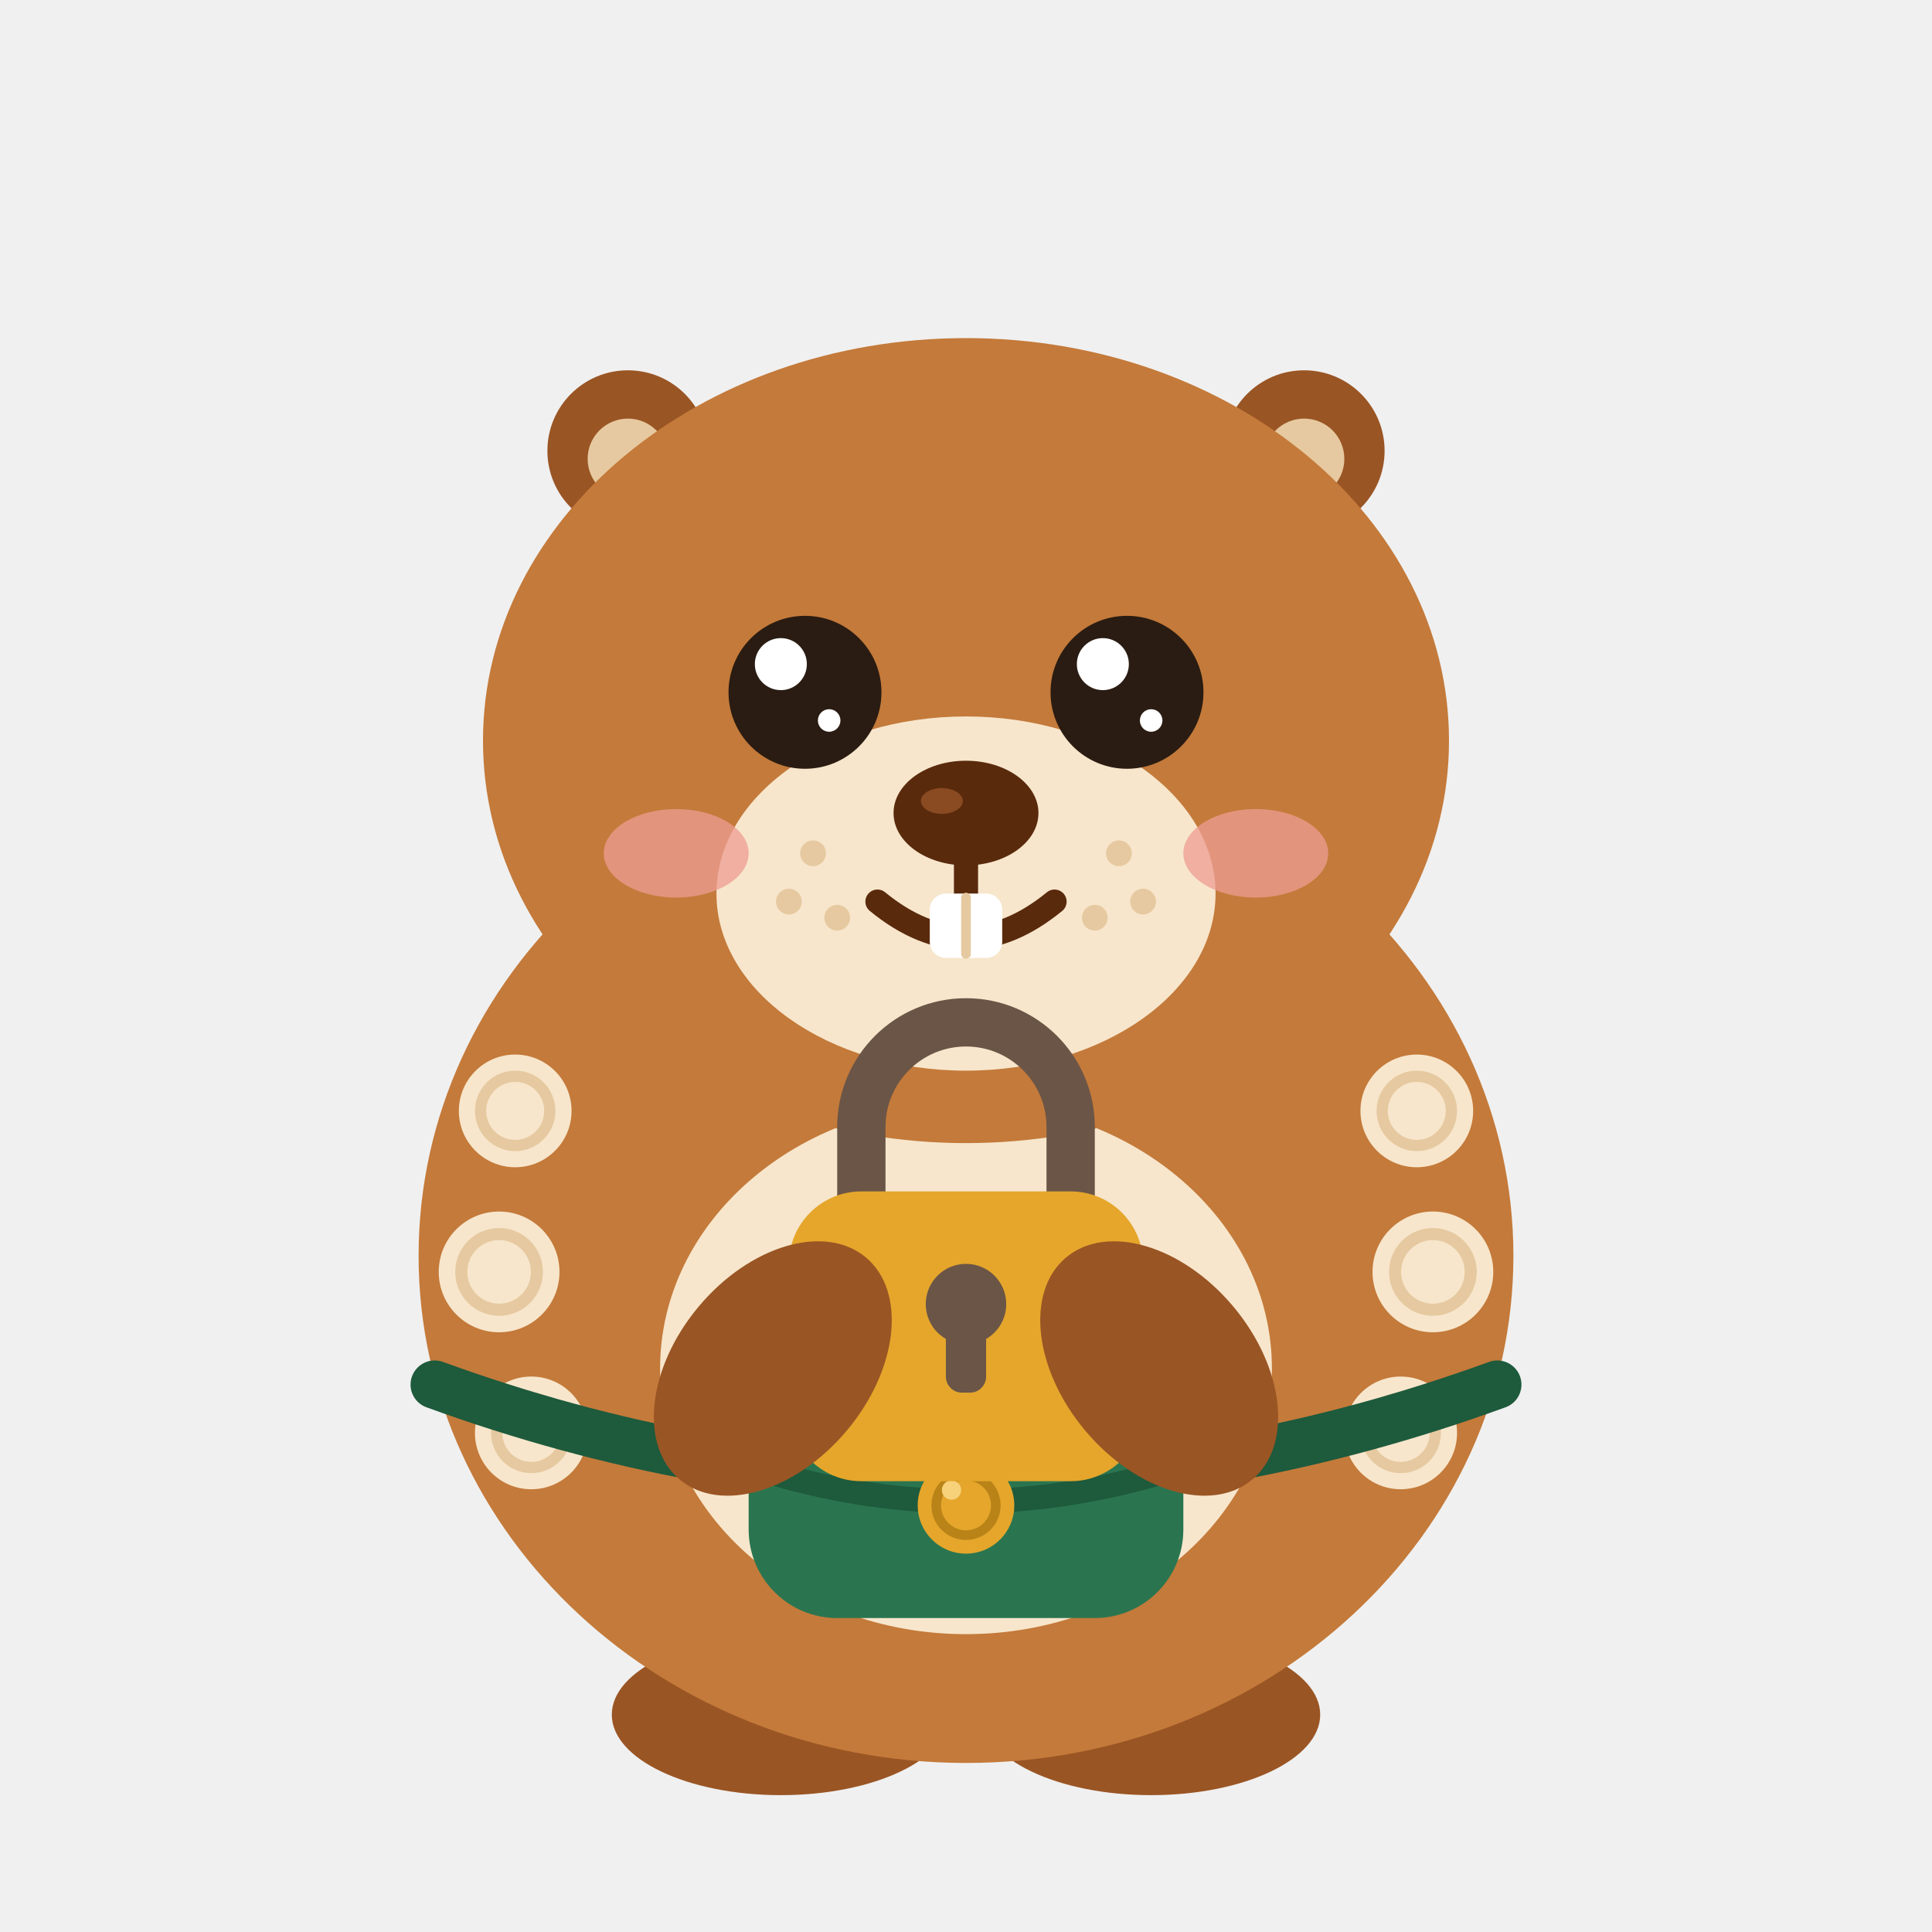
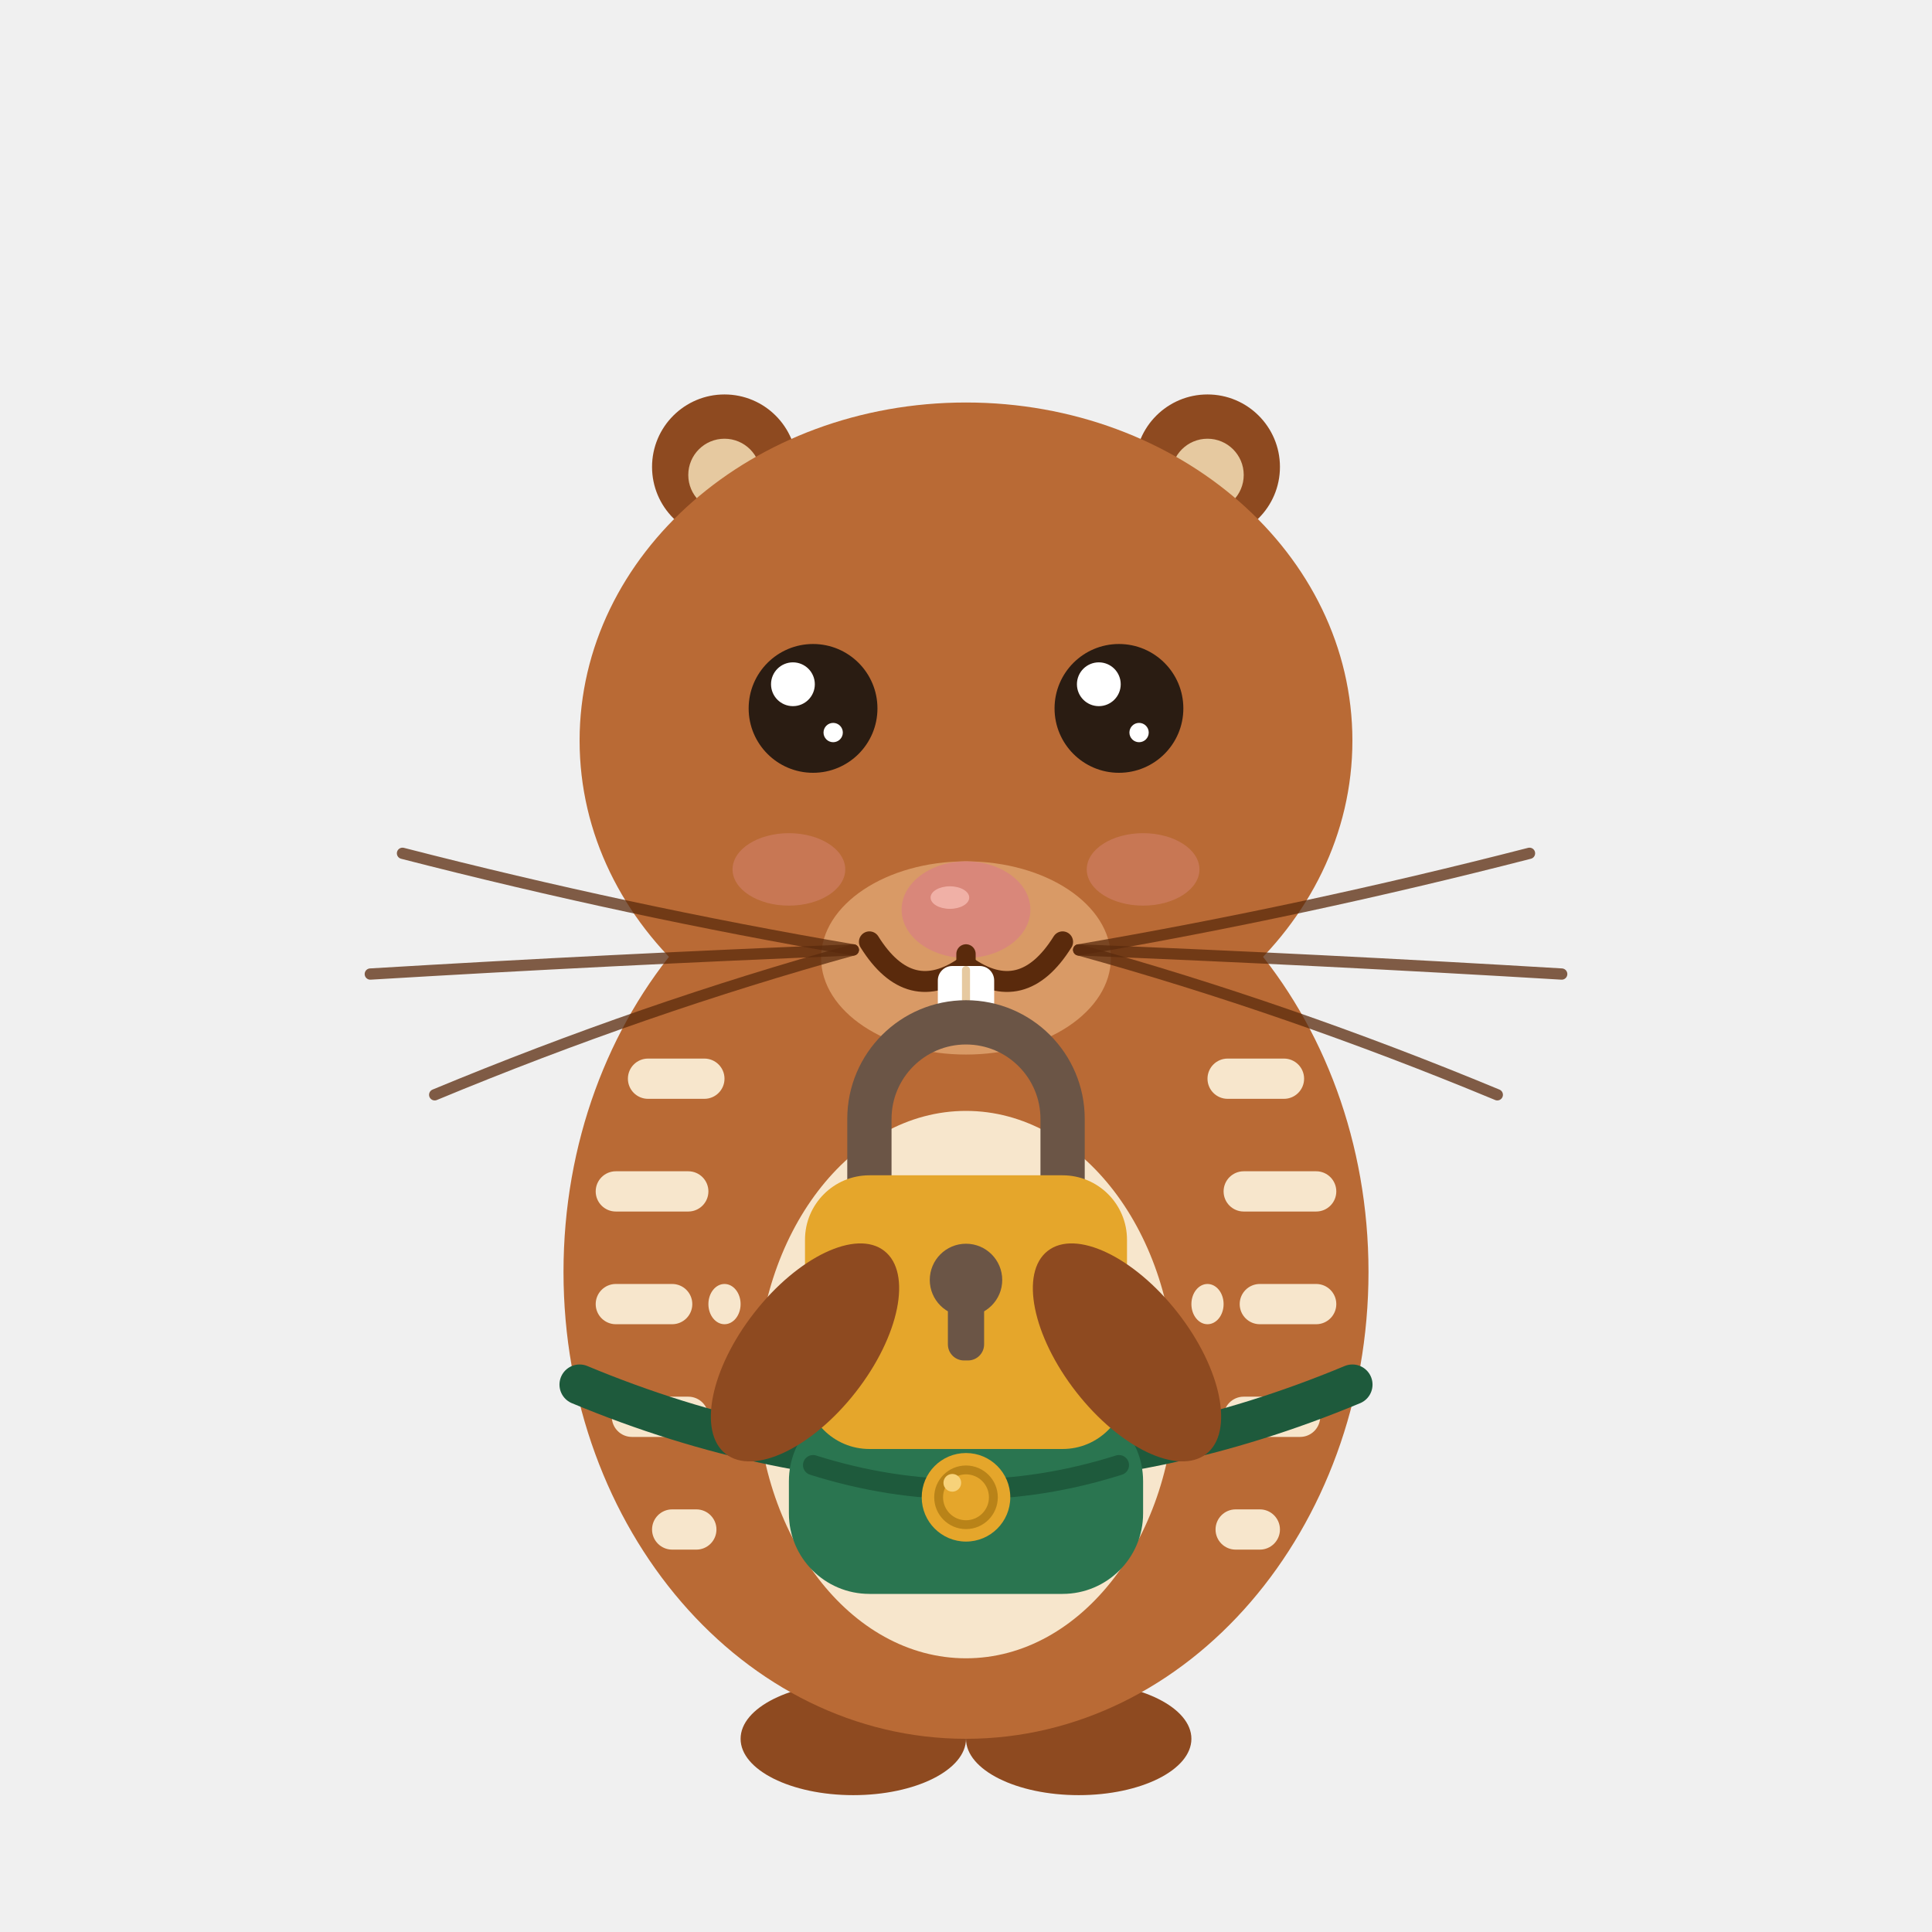
<svg xmlns="http://www.w3.org/2000/svg" viewBox="0 0 240 240" role="img" aria-labelledby="t">
-   <ellipse cx="97" cy="213" rx="21" ry="10" fill="#9A5524" />
-   <ellipse cx="143" cy="213" rx="21" ry="10" fill="#9A5524" />
-   <circle cx="78" cy="56" r="10" fill="#9A5524" />
-   <circle cx="78" cy="57" r="5" fill="#E6C9A0" />
-   <circle cx="162" cy="56" r="10" fill="#9A5524" />
-   <circle cx="162" cy="57" r="5" fill="#E6C9A0" />
-   <ellipse cx="120" cy="156" rx="68" ry="63" fill="#C47A3A" />
-   <circle cx="64" cy="138" r="7" fill="#F7E6CC" />
-   <circle cx="64" cy="138" r="4.3" fill="none" stroke="#E6C9A0" stroke-width="1.4" />
-   <circle cx="62" cy="158" r="7.5" fill="#F7E6CC" />
-   <circle cx="62" cy="158" r="4.7" fill="none" stroke="#E6C9A0" stroke-width="1.5" />
-   <circle cx="66" cy="178" r="7" fill="#F7E6CC" />
-   <circle cx="66" cy="178" r="4.3" fill="none" stroke="#E6C9A0" stroke-width="1.4" />
-   <circle cx="176" cy="138" r="7" fill="#F7E6CC" />
-   <circle cx="176" cy="138" r="4.3" fill="none" stroke="#E6C9A0" stroke-width="1.4" />
-   <circle cx="178" cy="158" r="7.5" fill="#F7E6CC" />
-   <circle cx="178" cy="158" r="4.7" fill="none" stroke="#E6C9A0" stroke-width="1.5" />
-   <circle cx="174" cy="178" r="7" fill="#F7E6CC" />
-   <circle cx="174" cy="178" r="4.3" fill="none" stroke="#E6C9A0" stroke-width="1.4" />
-   <ellipse cx="120" cy="170" rx="38" ry="33" fill="#F7E6CC" />
-   <path d="M54 172 Q120 196 186 172" fill="none" stroke="#1E5A3C" stroke-width="6" stroke-linecap="round" stroke-linejoin="round" />
-   <rect x="93" y="174" width="54" height="27" rx="11" fill="#2A7550" />
-   <path d="M96 183 Q120 190 144 183" fill="none" stroke="#1E5A3C" stroke-width="3" stroke-linecap="round" stroke-linejoin="round" />
-   <circle cx="120" cy="187" r="6" fill="#E5A62B" />
-   <circle cx="120" cy="187" r="3.7" fill="none" stroke="#B98318" stroke-width="1.2" />
-   <circle cx="118.2" cy="185.1" r="1.2" fill="#F7D27A" />
-   <ellipse cx="120" cy="92" rx="60" ry="50" fill="#C47A3A" />
-   <ellipse cx="120" cy="111" rx="31" ry="22" fill="#F7E6CC" />
-   <ellipse cx="84" cy="106" rx="9" ry="5.5" fill="#EE9C92" opacity="0.75" />
-   <ellipse cx="156" cy="106" rx="9" ry="5.5" fill="#EE9C92" opacity="0.75" />
-   <circle cx="100" cy="86" r="9.5" fill="#2A1C12" />
-   <circle cx="97" cy="82.5" r="3.23" fill="#FFFFFF" />
-   <circle cx="103" cy="89.5" r="1.4" fill="#FFFFFF" />
-   <circle cx="140" cy="86" r="9.5" fill="#2A1C12" />
-   <circle cx="137" cy="82.5" r="3.23" fill="#FFFFFF" />
-   <circle cx="143" cy="89.5" r="1.4" fill="#FFFFFF" />
-   <ellipse cx="120" cy="101" rx="9" ry="6.5" fill="#5A2A0C" />
-   <ellipse cx="117" cy="99.5" rx="2.6" ry="1.6" fill="#8A4A22" />
-   <path d="M120 107 V112" fill="none" stroke="#5A2A0C" stroke-width="3" stroke-linecap="round" stroke-linejoin="round" />
-   <path d="M109 112 Q120 121 131 112" fill="none" stroke="#5A2A0C" stroke-width="3" stroke-linecap="round" stroke-linejoin="round" />
-   <rect x="115.5" y="111" width="9" height="8" rx="2" fill="#FFFFFF" />
-   <path d="M120 111.5 V118.5" fill="none" stroke="#E6C9A0" stroke-width="1.2" stroke-linecap="round" stroke-linejoin="round" />
-   <circle cx="101" cy="106" r="1.6" fill="#E6C9A0" />
-   <circle cx="98" cy="112" r="1.6" fill="#E6C9A0" />
-   <circle cx="104" cy="114" r="1.6" fill="#E6C9A0" />
-   <circle cx="139" cy="106" r="1.6" fill="#E6C9A0" />
-   <circle cx="142" cy="112" r="1.6" fill="#E6C9A0" />
-   <circle cx="136" cy="114" r="1.6" fill="#E6C9A0" />
-   <path d="M107 152 v-12 a13 13 0 0 1 26 0 v12" fill="none" stroke="#6B5546" stroke-width="6" stroke-linecap="round" stroke-linejoin="round" />
-   <rect x="98" y="148" width="44" height="36" rx="9" fill="#E5A62B" />
-   <circle cx="120" cy="162" r="5" fill="#6B5546" />
-   <rect x="117.5" y="163" width="5" height="10" rx="2" fill="#6B5546" />
-   <ellipse cx="96" cy="170" rx="12" ry="18" fill="#9A5524" transform="rotate(40 96 170)" />
-   <ellipse cx="144" cy="170" rx="12" ry="18" fill="#9A5524" transform="rotate(-40 144 170)" />
+   <ellipse cx="106" cy="216" rx="14" ry="7" fill="#8E4A20" />
+   <ellipse cx="134" cy="216" rx="14" ry="7" fill="#8E4A20" />
+   <circle cx="90" cy="58" r="9" fill="#8E4A20" />
+   <circle cx="90" cy="59" r="4.5" fill="#E6C9A0" />
+   <circle cx="150" cy="58" r="9" fill="#8E4A20" />
+   <circle cx="150" cy="59" r="4.5" fill="#E6C9A0" />
+   <ellipse cx="120" cy="158" rx="50" ry="58" fill="#B96A35" />
+   <rect x="78" y="131.5" width="12" height="5" rx="2.5" fill="#F7E6CC" />
+   <rect x="74" y="145.5" width="14" height="5" rx="2.5" fill="#F7E6CC" />
+   <rect x="74" y="159.5" width="12" height="5" rx="2.5" fill="#F7E6CC" />
+   <rect x="88" y="159.5" width="4" height="5" rx="2.5" fill="#F7E6CC" />
+   <rect x="76" y="173.5" width="12" height="5" rx="2.5" fill="#F7E6CC" />
+   <rect x="81" y="187.5" width="8" height="5" rx="2.5" fill="#F7E6CC" />
+   <rect x="150" y="131.5" width="12" height="5" rx="2.5" fill="#F7E6CC" />
+   <rect x="152" y="145.5" width="14" height="5" rx="2.5" fill="#F7E6CC" />
+   <rect x="154" y="159.5" width="12" height="5" rx="2.5" fill="#F7E6CC" />
+   <rect x="148" y="159.5" width="4" height="5" rx="2.5" fill="#F7E6CC" />
+   <rect x="152" y="173.5" width="12" height="5" rx="2.5" fill="#F7E6CC" />
+   <rect x="151" y="187.5" width="8" height="5" rx="2.5" fill="#F7E6CC" />
+   <ellipse cx="120" cy="172" rx="26" ry="34" fill="#F7E6CC" />
+   <path d="M72 172 Q120 192 168 172" fill="none" stroke="#1E5A3C" stroke-width="5" stroke-linecap="round" stroke-linejoin="round" />
+   <rect x="98" y="174" width="44" height="24" rx="10" fill="#2A7550" />
+   <path d="M101 182 Q120 188 139 182" fill="none" stroke="#1E5A3C" stroke-width="2.5" stroke-linecap="round" stroke-linejoin="round" />
+   <circle cx="120" cy="186" r="5.5" fill="#E5A62B" />
+   <circle cx="120" cy="186" r="3.4" fill="none" stroke="#B98318" stroke-width="1.1" />
+   <circle cx="118.3" cy="184.2" r="1.1" fill="#F7D27A" />
+   <ellipse cx="120" cy="92" rx="48" ry="42" fill="#B96A35" />
+   <ellipse cx="120" cy="114" rx="24" ry="20" fill="#B96A35" />
+   <ellipse cx="120" cy="119" rx="18" ry="12" fill="#D99A66" />
+   <ellipse cx="98" cy="108" rx="7" ry="4.5" fill="#D9877A" opacity="0.45" />
+   <ellipse cx="142" cy="108" rx="7" ry="4.5" fill="#D9877A" opacity="0.45" />
+   <circle cx="101" cy="88" r="8" fill="#2A1C12" />
+   <circle cx="98.5" cy="85" r="2.72" fill="#FFFFFF" />
+   <circle cx="103.5" cy="91" r="1.2" fill="#FFFFFF" />
+   <circle cx="139" cy="88" r="8" fill="#2A1C12" />
+   <circle cx="136.5" cy="85" r="2.72" fill="#FFFFFF" />
+   <circle cx="141.5" cy="91" r="1.2" fill="#FFFFFF" />
+   <path d="M106 118 Q78 113.2 50 106" fill="none" stroke="#5A2A0C" stroke-width="1.4" stroke-linecap="round" stroke-linejoin="round" opacity="0.75" />
+   <path d="M106 118 Q76 119.2 46 121" fill="none" stroke="#5A2A0C" stroke-width="1.4" stroke-linecap="round" stroke-linejoin="round" opacity="0.75" />
+   <path d="M106 118 Q80 125.2 54 136" fill="none" stroke="#5A2A0C" stroke-width="1.4" stroke-linecap="round" stroke-linejoin="round" opacity="0.75" />
+   <path d="M134 118 Q162 113.2 190 106" fill="none" stroke="#5A2A0C" stroke-width="1.4" stroke-linecap="round" stroke-linejoin="round" opacity="0.75" />
+   <path d="M134 118 Q164 119.2 194 121" fill="none" stroke="#5A2A0C" stroke-width="1.4" stroke-linecap="round" stroke-linejoin="round" opacity="0.75" />
+   <path d="M134 118 Q160 125.2 186 136" fill="none" stroke="#5A2A0C" stroke-width="1.4" stroke-linecap="round" stroke-linejoin="round" opacity="0.75" />
+   <ellipse cx="120" cy="113" rx="8" ry="6" fill="#D9877A" />
+   <ellipse cx="118" cy="111.5" rx="2.4" ry="1.4" fill="#F0B0A6" />
+   <path d="M120 118.5 V120.5" fill="none" stroke="#5A2A0C" stroke-width="2.4" stroke-linecap="round" stroke-linejoin="round" />
+   <path d="M108 117 Q113 125 120 120 Q127 125 132 117" fill="none" stroke="#5A2A0C" stroke-width="2.6" stroke-linecap="round" stroke-linejoin="round" />
+   <rect x="116.5" y="120" width="7" height="7" rx="1.8" fill="#FFFFFF" />
+   <path d="M120 120.5 V126.5" fill="none" stroke="#E6C9A0" stroke-width="1" stroke-linecap="round" stroke-linejoin="round" />
+   <path d="M108 150 v-11 a12 12 0 0 1 24 0 v11" fill="none" stroke="#6B5546" stroke-width="5.5" stroke-linecap="round" stroke-linejoin="round" />
+   <rect x="100" y="146" width="40" height="34" rx="8" fill="#E5A62B" />
+   <circle cx="120" cy="159" r="4.5" fill="#6B5546" />
+   <rect x="117.75" y="160" width="4.5" height="9" rx="2" fill="#6B5546" />
+   <ellipse cx="100" cy="168" rx="8" ry="16" fill="#8E4A20" transform="rotate(38 100 168)" />
+   <ellipse cx="140" cy="168" rx="8" ry="16" fill="#8E4A20" transform="rotate(-38 140 168)" />
</svg>
